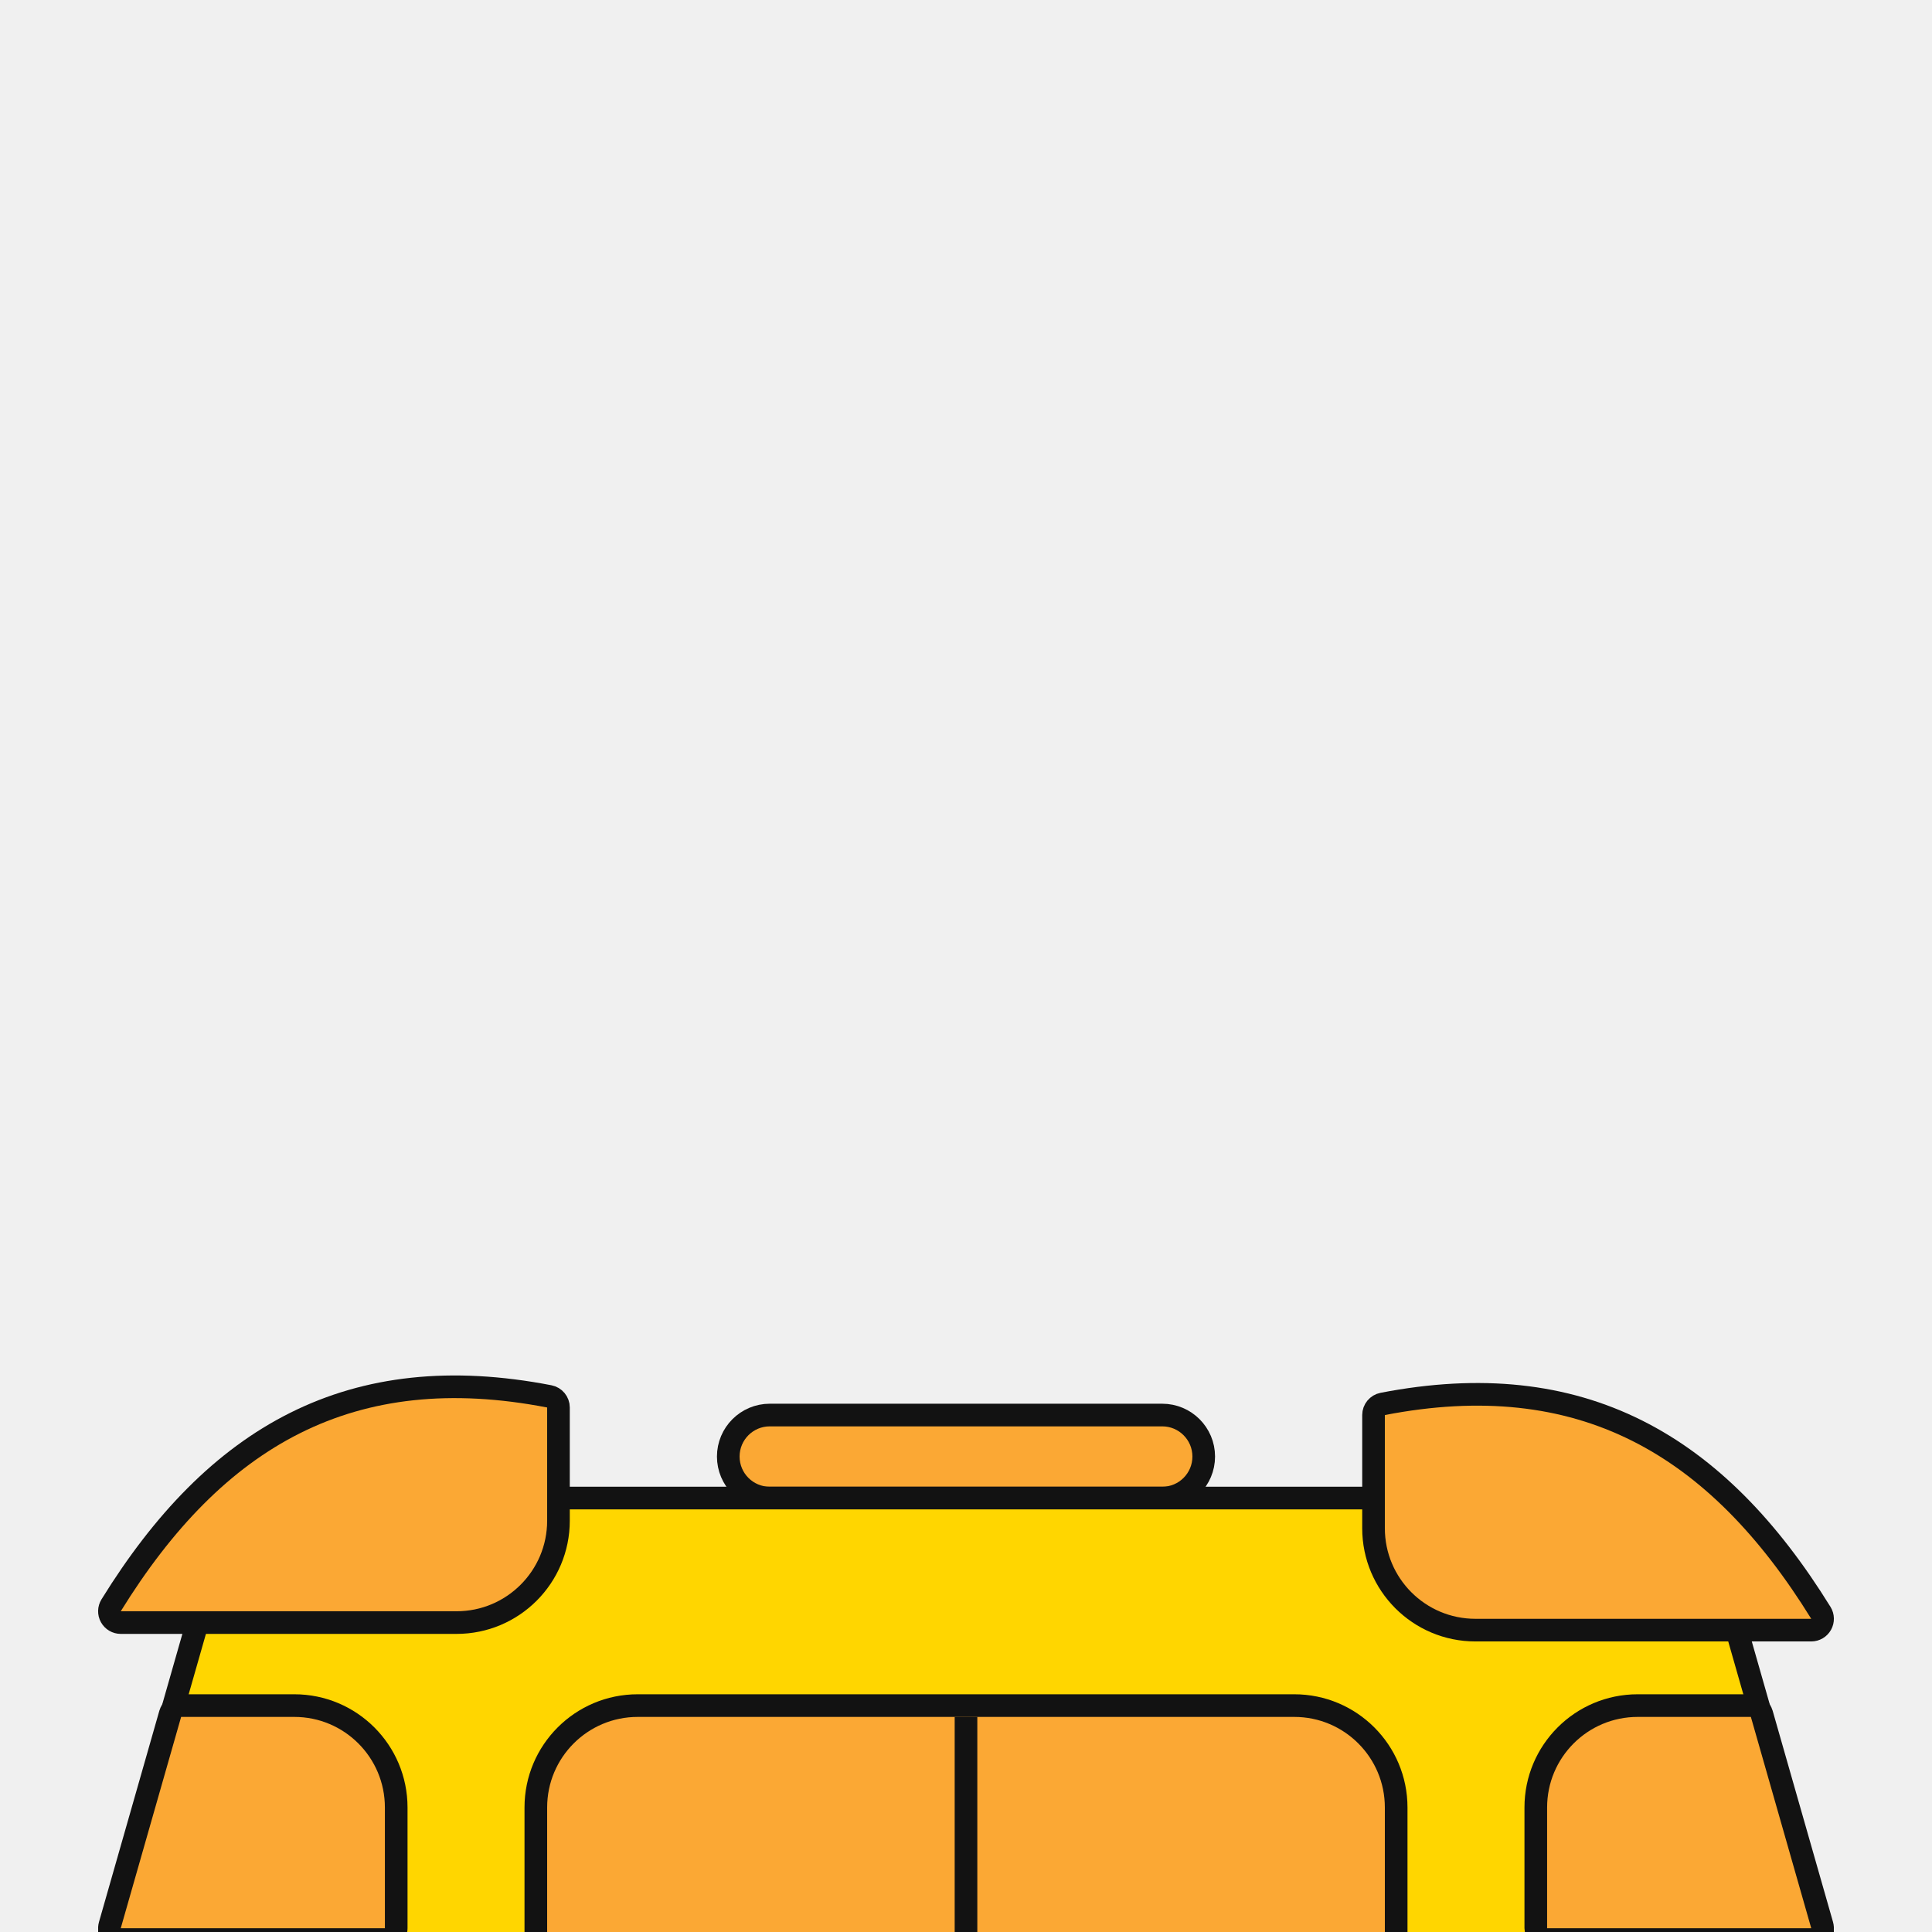
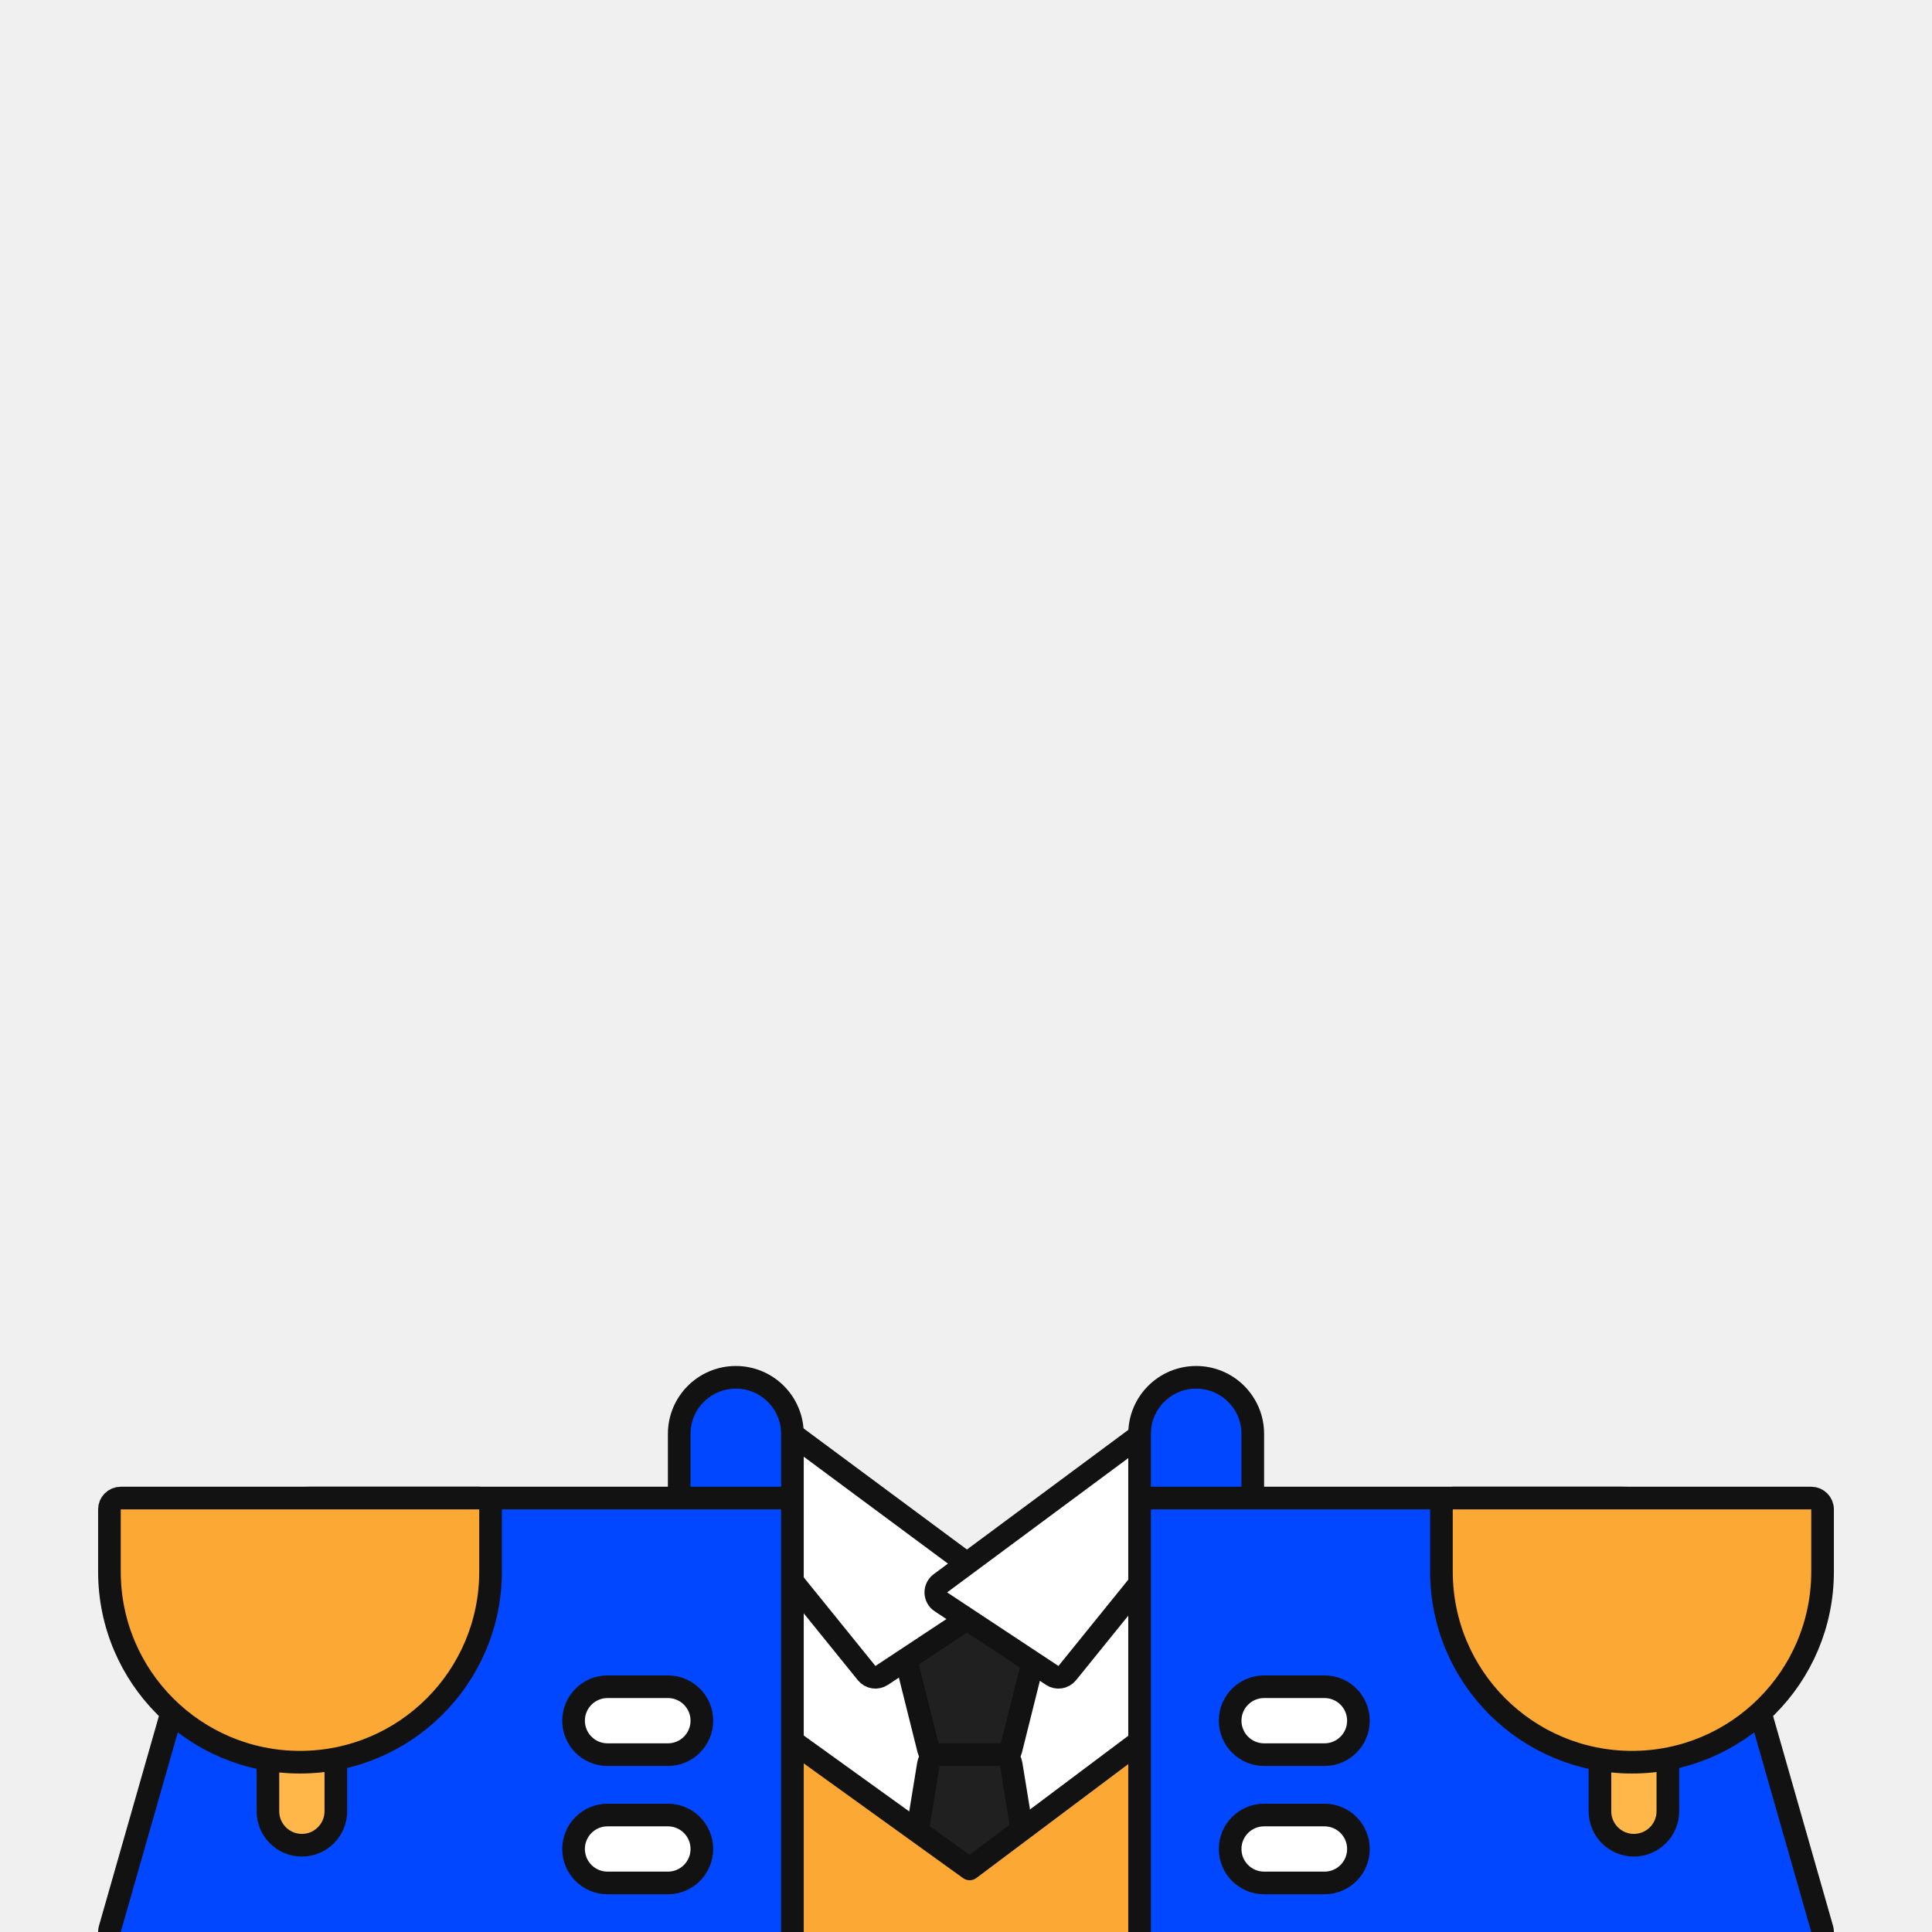
<svg xmlns="http://www.w3.org/2000/svg" width="512" height="512" viewBox="0 0 512 512" fill="none">
-   <g clip-path="url(#clip0_1672_4348)">
-     <rect x="193" y="375" width="126" height="22" rx="11" fill="#FBA834" stroke="#121212" stroke-width="6" stroke-linecap="round" stroke-linejoin="round" />
-     <path d="M480 515C480.941 515 481.828 514.558 482.395 513.807C482.962 513.055 483.143 512.081 482.885 511.176L460.831 433.989L460.778 433.802C458.429 425.582 456.594 419.16 454.528 414.203C452.415 409.136 449.945 405.303 446.156 402.445C442.367 399.586 438.002 398.265 432.55 397.625C427.217 397 420.537 397 411.988 397L411.794 397H100.206L100.012 397C91.463 397 84.783 397 79.45 397.625C73.998 398.265 69.633 399.586 65.844 402.445C62.055 405.303 59.585 409.136 57.472 414.203C55.406 419.16 53.571 425.583 51.222 433.803L51.169 433.989L29.115 511.176C28.857 512.081 29.038 513.055 29.605 513.807C30.172 514.558 31.059 515 32 515H480Z" fill="#FFD600" stroke="#121212" stroke-width="6" stroke-linejoin="round" />
-     <path d="M29.115 510.176C28.857 511.081 29.038 512.055 29.605 512.807C30.172 513.558 31.059 514 32 514H102C103.657 514 105 512.657 105 511V479C105 464.088 92.912 452 78 452H48C46.661 452 45.483 452.888 45.115 454.176L29.115 510.176Z" fill="#FBA834" stroke="#121212" stroke-width="6" stroke-linejoin="round" />
-     <path d="M482.885 510.176C483.143 511.081 482.962 512.055 482.395 512.807C481.828 513.558 480.941 514 480 514H410C408.343 514 407 512.657 407 511V479C407 464.088 419.088 452 434 452H464C465.339 452 466.517 452.888 466.885 454.176L482.885 510.176Z" fill="#FBA834" stroke="#121212" stroke-width="6" stroke-linejoin="round" />
-     <path d="M148 373C148 371.563 146.981 370.328 145.57 370.055C119.513 365.011 97.368 367.527 78.203 377.113C59.08 386.678 43.229 403.129 29.448 425.423C28.876 426.348 28.85 427.51 29.38 428.461C29.909 429.411 30.912 430 32 430H121C135.912 430 148 417.912 148 403V373Z" fill="#FBA834" stroke="#121212" stroke-width="6" stroke-linejoin="round" />
-     <path d="M364 375C364 373.563 365.019 372.328 366.43 372.055C392.487 367.011 414.632 369.527 433.798 379.113C452.92 388.678 468.771 405.129 482.552 427.423C483.124 428.348 483.15 429.51 482.62 430.461C482.091 431.411 481.088 432 480 432H391C376.088 432 364 419.912 364 405V375Z" fill="#FBA834" stroke="#121212" stroke-width="6" stroke-linejoin="round" />
-     <path d="M367 543C368.657 543 370 541.657 370 540V479C370 464.088 357.912 452 343 452H169C154.088 452 142 464.088 142 479V540C142 541.657 143.343 543 145 543H367Z" fill="#FBA834" stroke="#121212" stroke-width="6" stroke-linejoin="round" />
-     <path d="M256 455L256 540" stroke="#121212" stroke-width="6" />
+   <g clip-path="url(#clip0_1672_4357)">
+     <rect x="175" y="420" width="163" height="95" fill="white" stroke="#121212" stroke-width="6" stroke-linejoin="round" />
+     <path d="M241 428C240.076 428 239.204 428.426 238.635 429.154C238.067 429.882 237.866 430.831 238.09 431.728L246.09 463.728C246.423 465.063 247.623 466 249 466H265C266.377 466 267.577 465.063 267.91 463.728L275.91 431.728C276.134 430.831 275.933 429.882 275.365 429.154C274.796 428.426 273.924 428 273 428H241Z" fill="#202020" stroke="#121212" stroke-width="6" stroke-linejoin="round" />
+     <path d="M241 520C240.12 520 239.284 519.614 238.714 518.943C238.144 518.272 237.897 517.385 238.039 516.517L246.039 467.517C246.276 466.066 247.53 465 249 465H265C266.47 465 267.724 466.066 267.961 467.517L275.961 516.517C276.103 517.385 275.856 518.272 275.286 518.943C274.716 519.614 273.88 520 273 520H241Z" fill="#202020" stroke="#121212" stroke-width="6" stroke-linejoin="round" />
+     <path d="M263.154 424.503C263.971 423.963 264.473 423.059 264.499 422.081C264.525 421.103 264.073 420.173 263.287 419.59L205.287 376.59C204.545 376.04 203.592 375.863 202.703 376.108C201.813 376.353 201.086 376.994 200.731 377.846L193.231 395.846C192.807 396.863 192.975 398.03 193.668 398.887L229.668 443.387C230.64 444.588 232.365 444.855 233.654 444.003L263.154 424.503Z" fill="white" stroke="#121212" stroke-width="6" stroke-linejoin="round" />
+     <path d="M249.346 424.503C248.529 423.963 248.027 423.059 248.001 422.081C247.975 421.103 248.427 420.173 249.213 419.59L307.213 376.59C307.955 376.04 308.908 375.863 309.797 376.108C310.687 376.353 311.414 376.994 311.769 377.846L319.269 395.846C319.693 396.863 319.525 398.03 318.832 398.887L282.832 443.387C281.86 444.588 280.135 444.855 278.846 444.003L249.346 424.503Z" fill="white" stroke="#121212" stroke-width="6" stroke-linejoin="round" />
+     <path d="M207 515C205.343 515 204 513.657 204 512V463C204 461.874 204.63 460.843 205.632 460.33C206.634 459.817 207.839 459.908 208.753 460.565L256.964 495.277L303.2 460.6C304.109 459.918 305.325 459.809 306.342 460.317C307.358 460.825 308 461.864 308 463V512C308 513.657 306.657 515 305 515H207Z" fill="#FBA834" stroke="#121212" stroke-width="6" stroke-linejoin="round" />
+     <path d="M207 403C208.657 403 210 401.657 210 400V380C210 371.716 203.284 365 195 365C186.716 365 180 371.716 180 380V400C180 401.657 181.343 403 183 403H207Z" fill="#0047FF" stroke="#121212" stroke-width="6" stroke-linecap="round" stroke-linejoin="round" />
+     <path d="M329 403C330.657 403 332 401.657 332 400V380C332 371.716 325.284 365 317 365C308.716 365 302 371.716 302 380V400C302 401.657 303.343 403 305 403H329Z" fill="#0047FF" stroke="#121212" stroke-width="6" stroke-linecap="round" stroke-linejoin="round" />
+     <path d="M210 400C210 398.343 208.657 397 207 397H82.103C70.048 397 59.454 404.991 56.142 416.583L29.115 511.176C28.857 512.081 29.038 513.055 29.605 513.807C30.172 514.558 31.059 515 32 515H207C208.657 515 210 513.657 210 512V400Z" fill="#0047FF" stroke="#121212" stroke-width="6" stroke-linecap="round" stroke-linejoin="round" />
+     <path d="M302 400C302 398.343 303.343 397 305 397H429.897C441.952 397 452.546 404.991 455.858 416.583L482.885 511.176C483.143 512.081 482.962 513.055 482.395 513.807C481.828 514.558 480.941 515 480 515H305C303.343 515 302 513.657 302 512V400Z" fill="#0047FF" stroke="#121212" stroke-width="6" stroke-linecap="round" stroke-linejoin="round" />
+     <rect x="71" y="489" width="30" height="18" rx="9" transform="rotate(-90 71 489)" fill="#FFB74A" stroke="#121212" stroke-width="6" />
+     <rect x="424" y="489" width="30" height="18" rx="9" transform="rotate(-90 424 489)" fill="#FFB74A" stroke="#121212" stroke-width="6" />
+     <path d="M385 397C383.343 397 382 398.343 382 400V416.5C382 444.39 404.61 467 432.5 467C460.39 467 483 444.39 483 416.5V400C483 398.343 481.657 397 480 397H385Z" fill="#FBA834" stroke="#121212" stroke-width="6" stroke-linejoin="round" />
+     <rect x="152" y="447" width="34" height="18" rx="9" fill="white" stroke="#121212" stroke-width="6" />
+     <rect x="326" y="447" width="34" height="18" rx="9" fill="white" stroke="#121212" stroke-width="6" />
+     <rect x="152" y="481" width="34" height="18" rx="9" fill="white" stroke="#121212" stroke-width="6" />
+     <rect x="326" y="481" width="34" height="18" rx="9" fill="white" stroke="#121212" stroke-width="6" />
+     <path d="M32 397C30.343 397 29 398.343 29 400V416.5C29 444.39 51.61 467 79.5 467C107.39 467 130 444.39 130 416.5V400C130 398.343 128.657 397 127 397H32Z" fill="#FBA834" stroke="#121212" stroke-width="6" stroke-linejoin="round" />
  </g>
  <defs>
-     <clipPath id="clip0_1672_4348">
+     <clipPath id="clip0_1672_4357">
      <rect width="512" height="512" fill="white" />
    </clipPath>
  </defs>
</svg>
